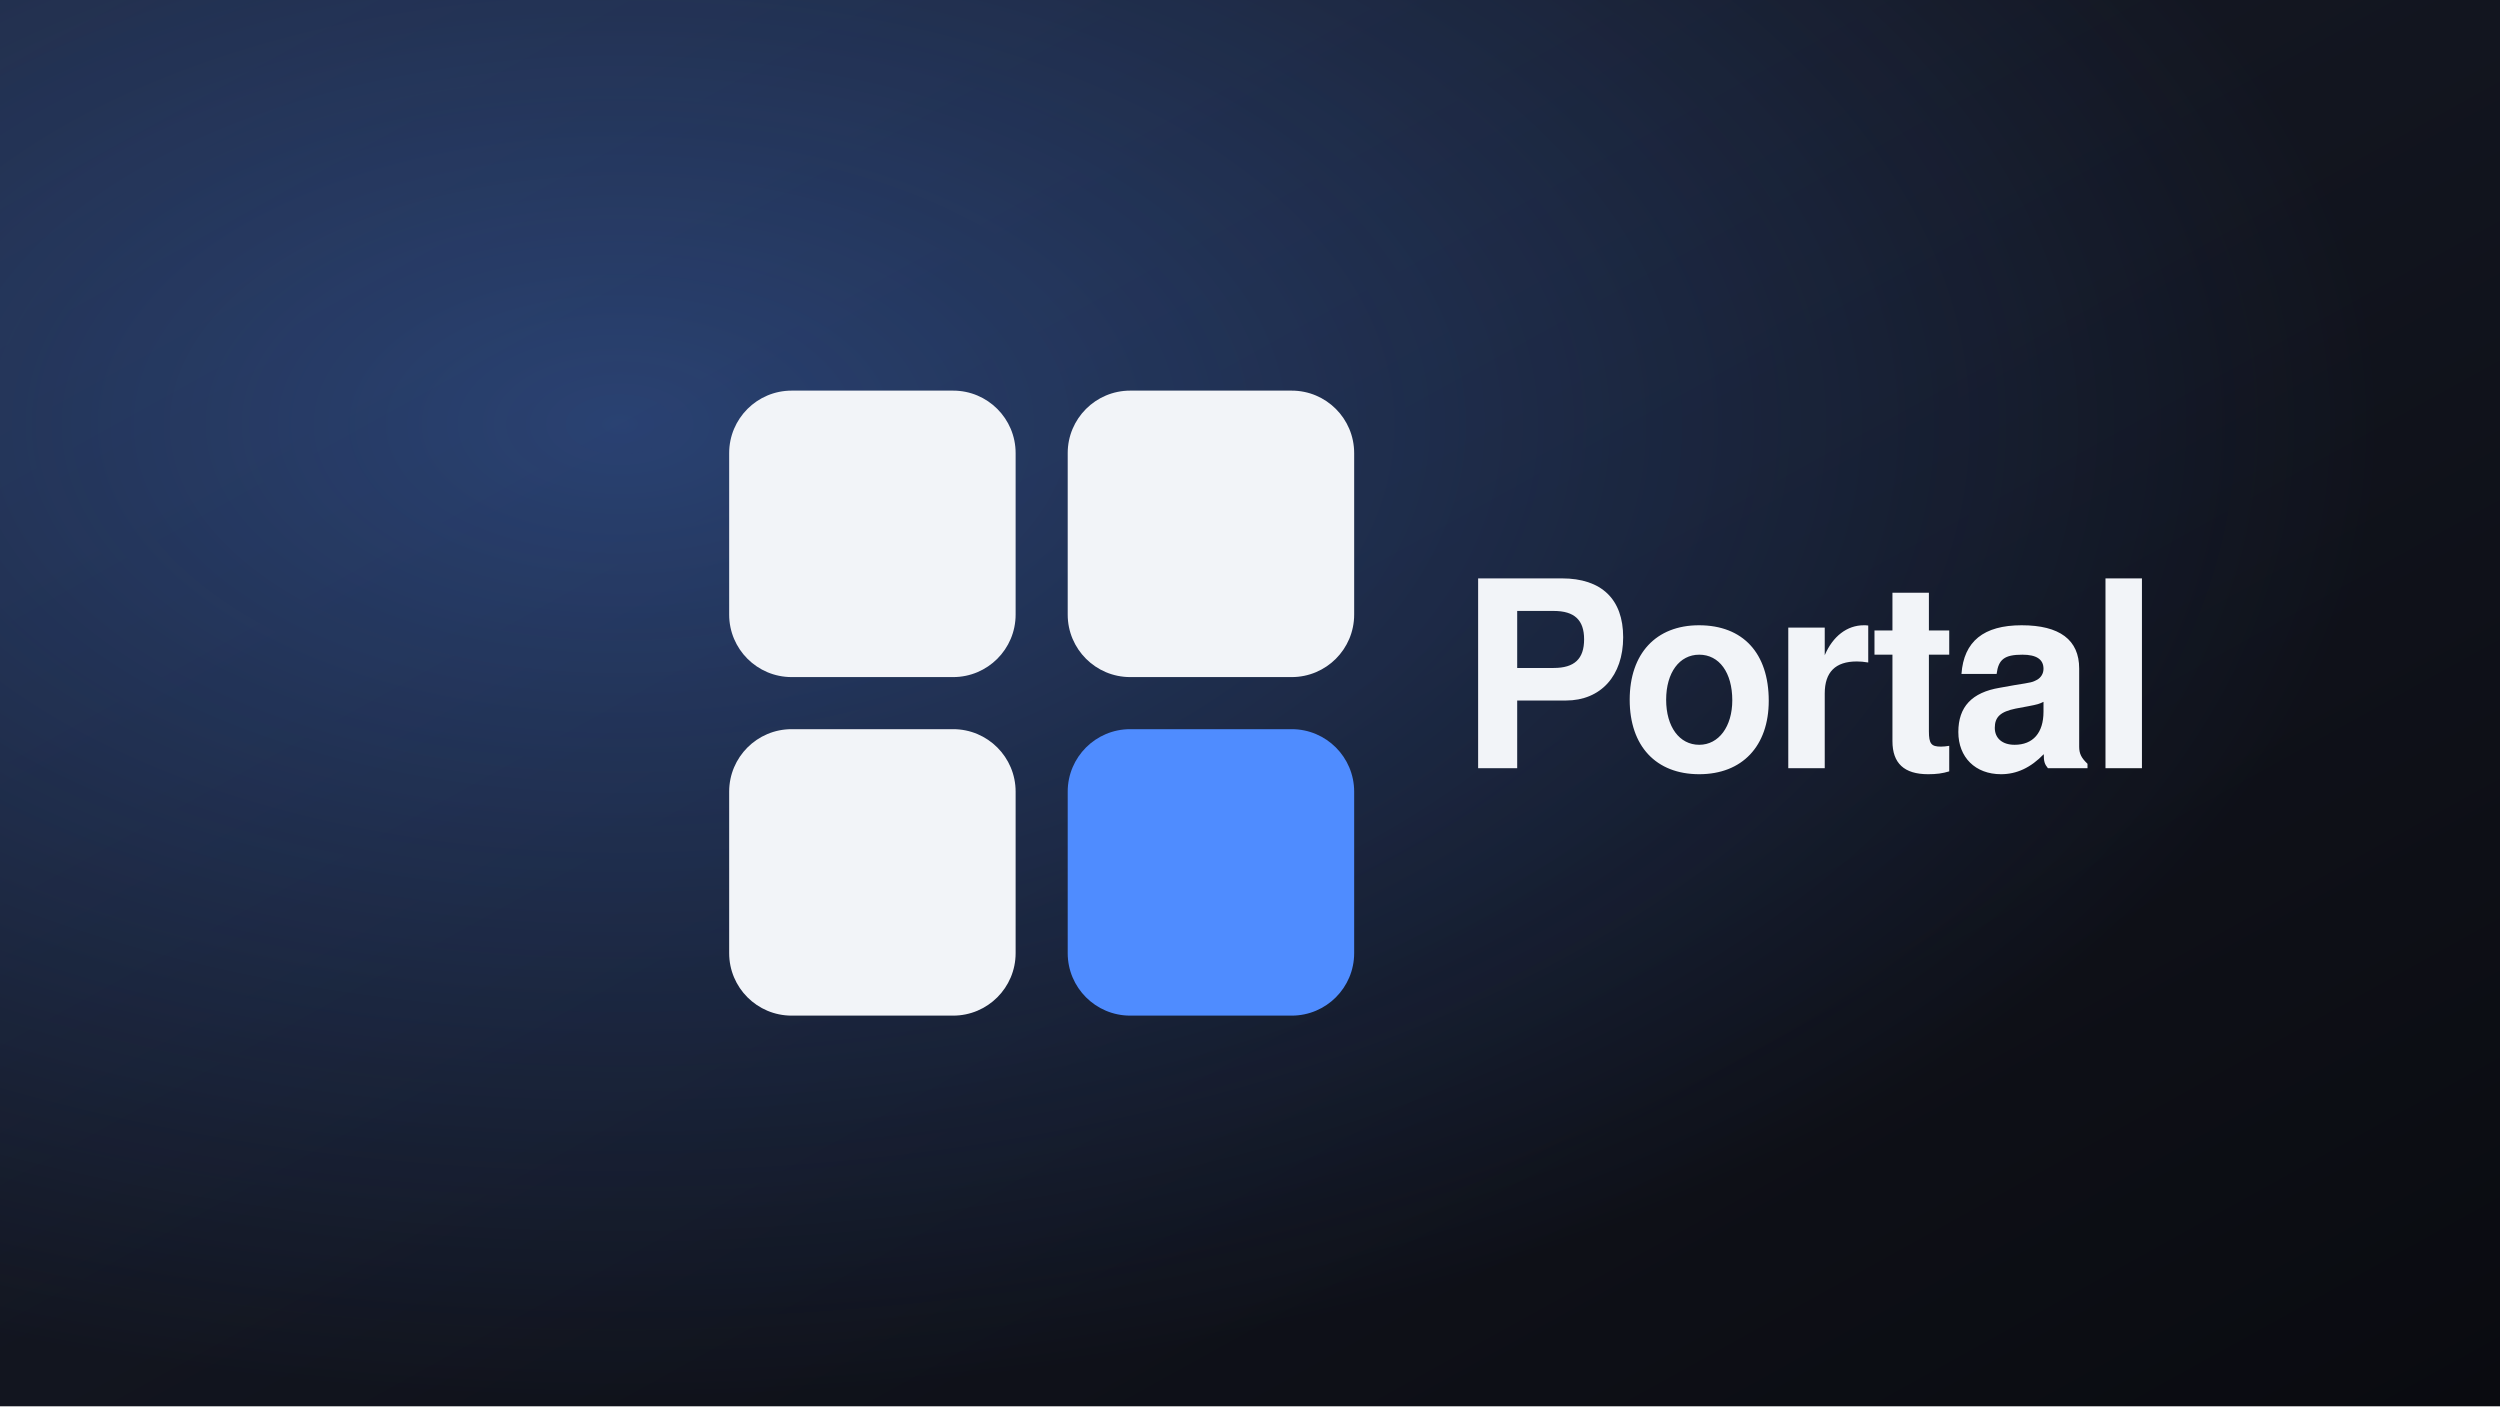
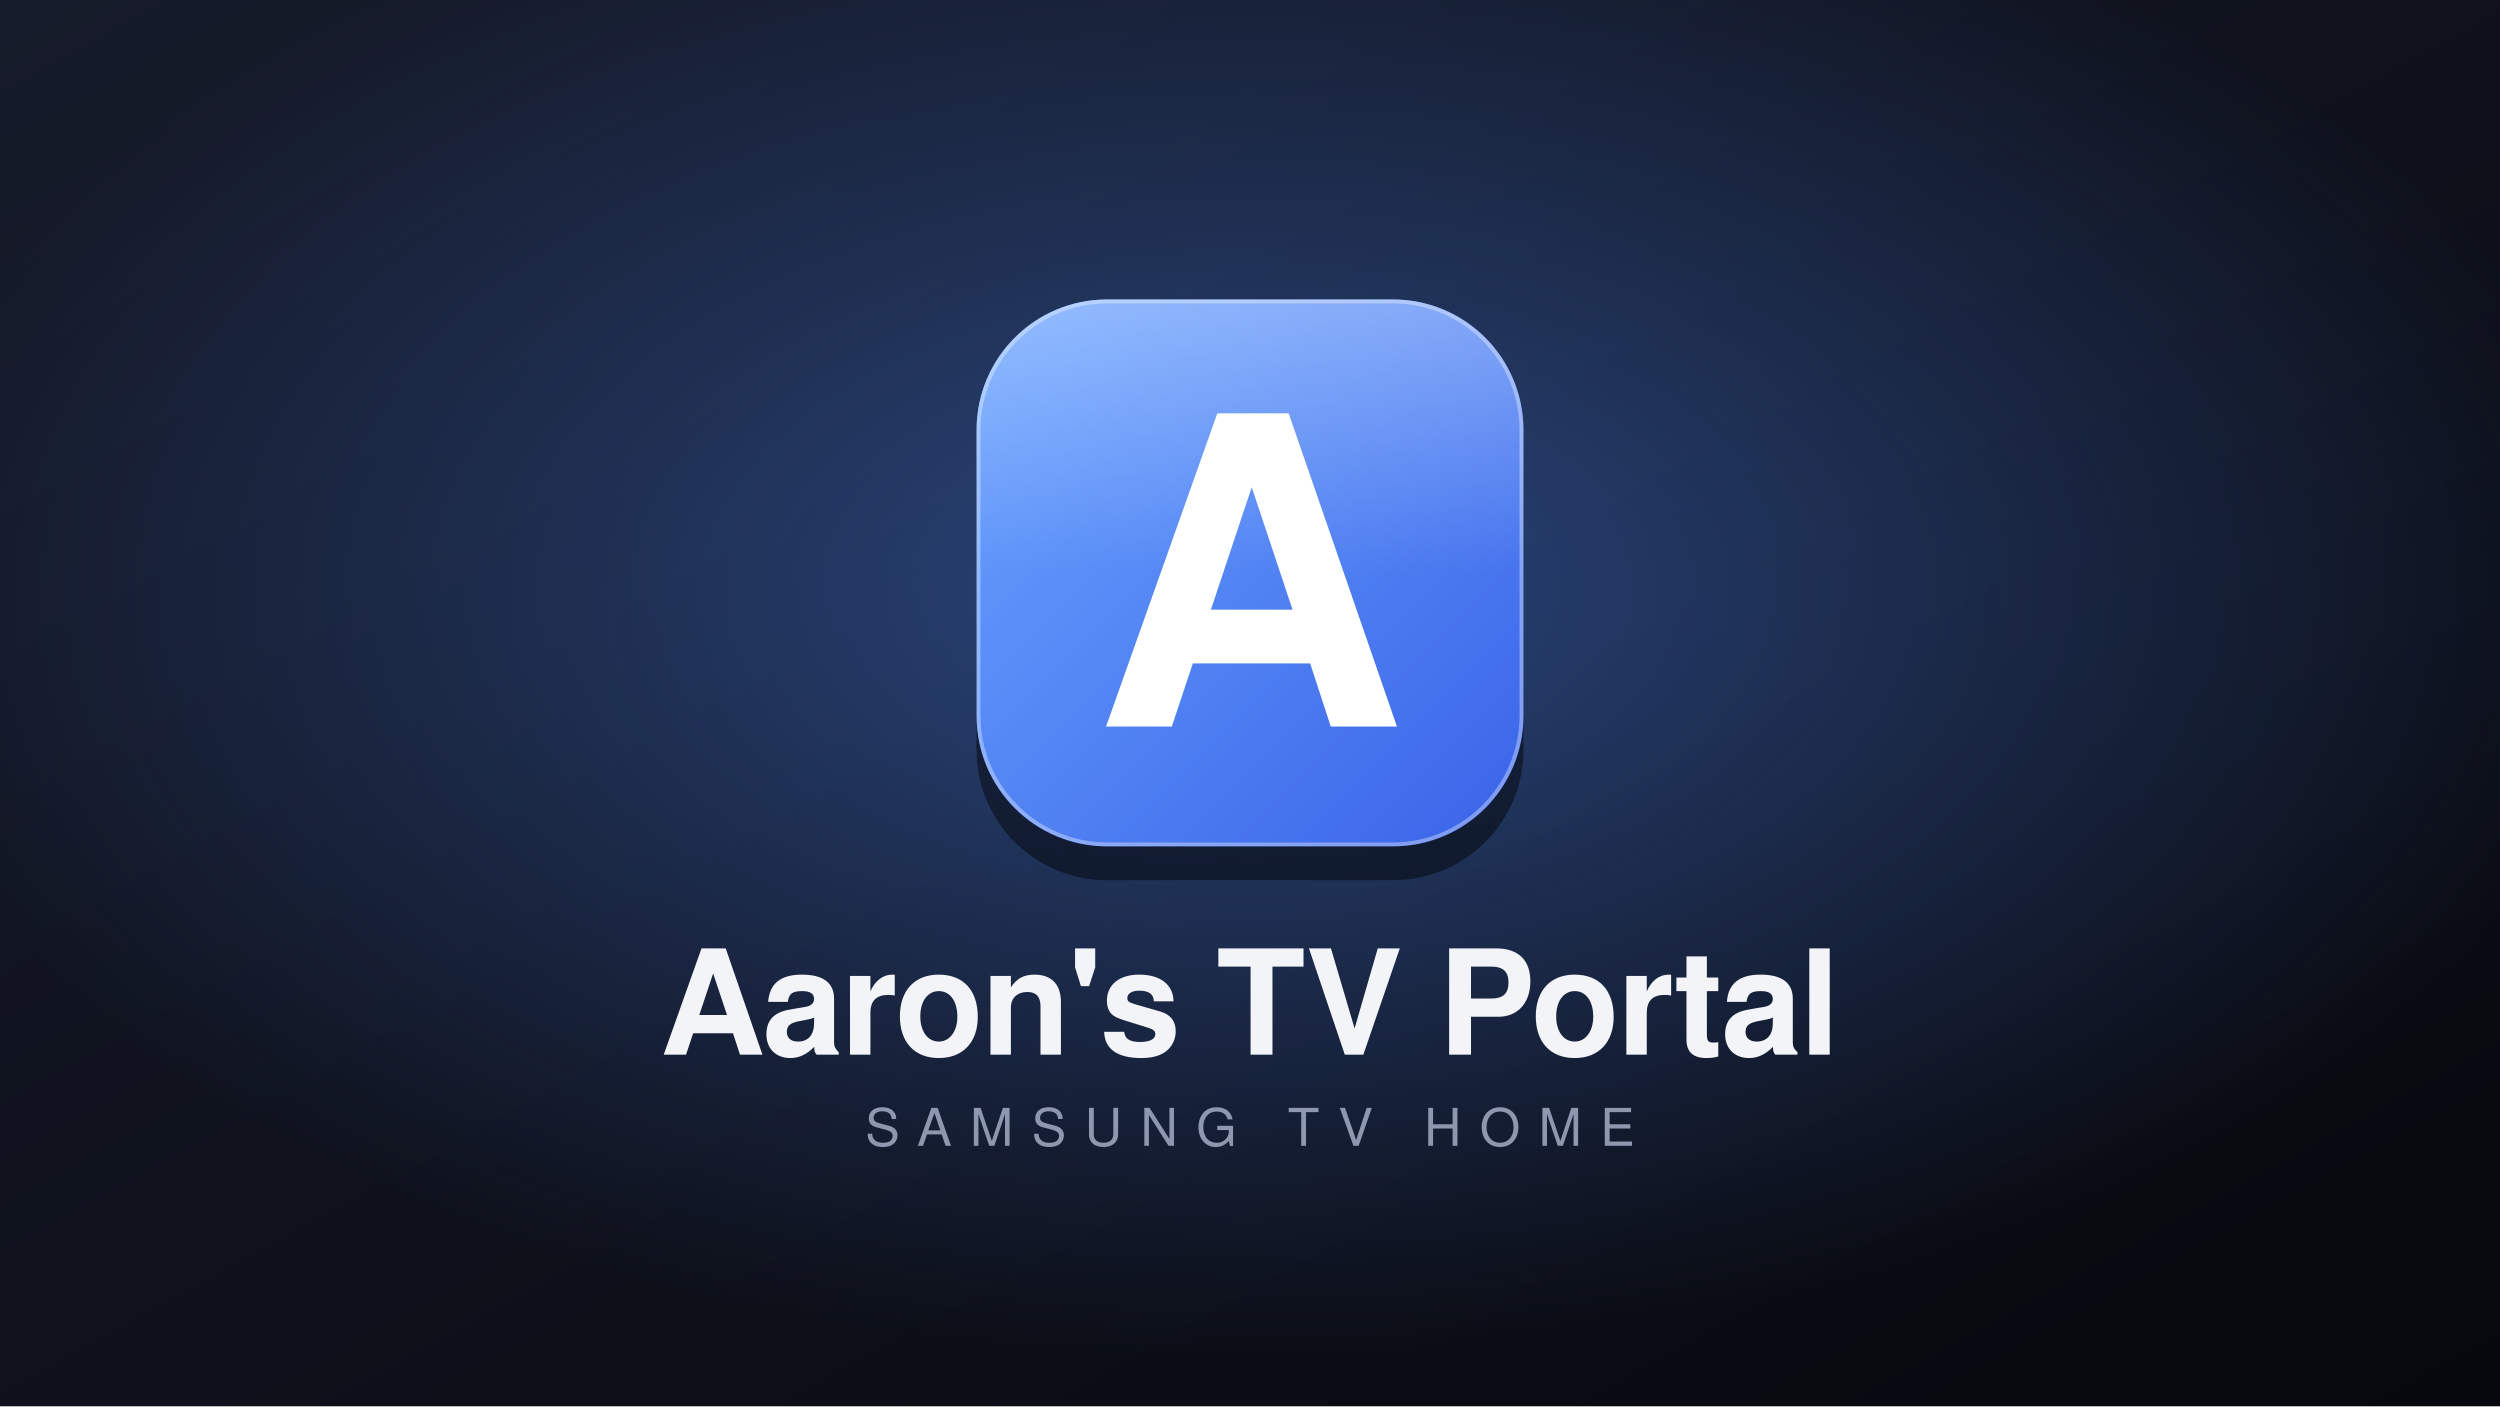
<svg xmlns="http://www.w3.org/2000/svg" width="1920" height="1080" viewBox="0 0 1920 1080">
  <defs>
    <linearGradient id="bg" x1="0" y1="0" x2="1" y2="1">
-       <stop offset="0" stop-color="#1a1f2e" />
-       <stop offset="1" stop-color="#0a0b10" />
+       <stop offset="0" stop-color="#161b2b" />
+       <stop offset="1" stop-color="#07080d" />
    </linearGradient>
-     <radialGradient id="glow" cx="0.25" cy="0.3" r="0.7">
-       <stop offset="0" stop-color="#4f8cff" stop-opacity="0.35" />
+     <radialGradient id="glow" cx="0.5" cy="0.42" r="0.55">
+       <stop offset="0" stop-color="#4f8cff" stop-opacity="0.42" />
      <stop offset="1" stop-color="#4f8cff" stop-opacity="0" />
    </radialGradient>
+     <linearGradient id="badge" x1="0" y1="0" x2="1" y2="1">
+       <stop offset="0" stop-color="#6aa4ff" />
+       <stop offset="1" stop-color="#3a63e8" />
+     </linearGradient>
+     <linearGradient id="shine" x1="0" y1="0" x2="0" y2="1">
+       <stop offset="0" stop-color="#ffffff" stop-opacity="0.28" />
+       <stop offset="0.5" stop-color="#ffffff" stop-opacity="0" />
+     </linearGradient>
  </defs>
  <rect width="1920" height="1080" fill="url(#bg)" />
  <rect width="1920" height="1080" fill="url(#glow)" />
-   <g transform="translate(560 300)">
-     <g fill="#f2f4f8">
-       <rect x="0" y="0" width="220" height="220" rx="48" />
-       <rect x="260" y="0" width="220" height="220" rx="48" />
-       <rect x="0" y="260" width="220" height="220" rx="48" />
-     </g>
-     <rect x="260" y="260" width="220" height="220" rx="48" fill="#4f8cff" />
+   <g transform="translate(960 440)">
+     <rect x="-210" y="-184" width="420" height="420" rx="100" fill="#000" opacity="0.45" />
+     <rect x="-210" y="-210" width="420" height="420" rx="100" fill="url(#badge)" />
+     <rect x="-210" y="-210" width="420" height="420" rx="100" fill="url(#shine)" />
+     <rect x="-208.5" y="-208.5" width="417" height="417" rx="99" fill="none" stroke="#ffffff" stroke-opacity="0.35" stroke-width="3" />
+     <text x="0" y="118" text-anchor="middle" font-family="Helvetica Neue, Helvetica, Arial, sans-serif" font-weight="700" font-size="330" fill="#ffffff">A</text>
  </g>
-   <text x="1120" y="590" font-family="Helvetica Neue, Helvetica, Arial, sans-serif" font-weight="700" font-size="200" letter-spacing="-6" fill="#f2f4f8">Portal</text>
+   <text x="960" y="810" text-anchor="middle" font-family="Helvetica Neue, Helvetica, Arial, sans-serif" font-weight="700" font-size="112" letter-spacing="-2" fill="#f2f4f8">Aaron's TV Portal</text>
+   <text x="960" y="880" text-anchor="middle" font-family="Helvetica Neue, Helvetica, Arial, sans-serif" font-weight="500" font-size="40" letter-spacing="14" fill="#8e97ad">SAMSUNG TV HOME</text>
</svg>
